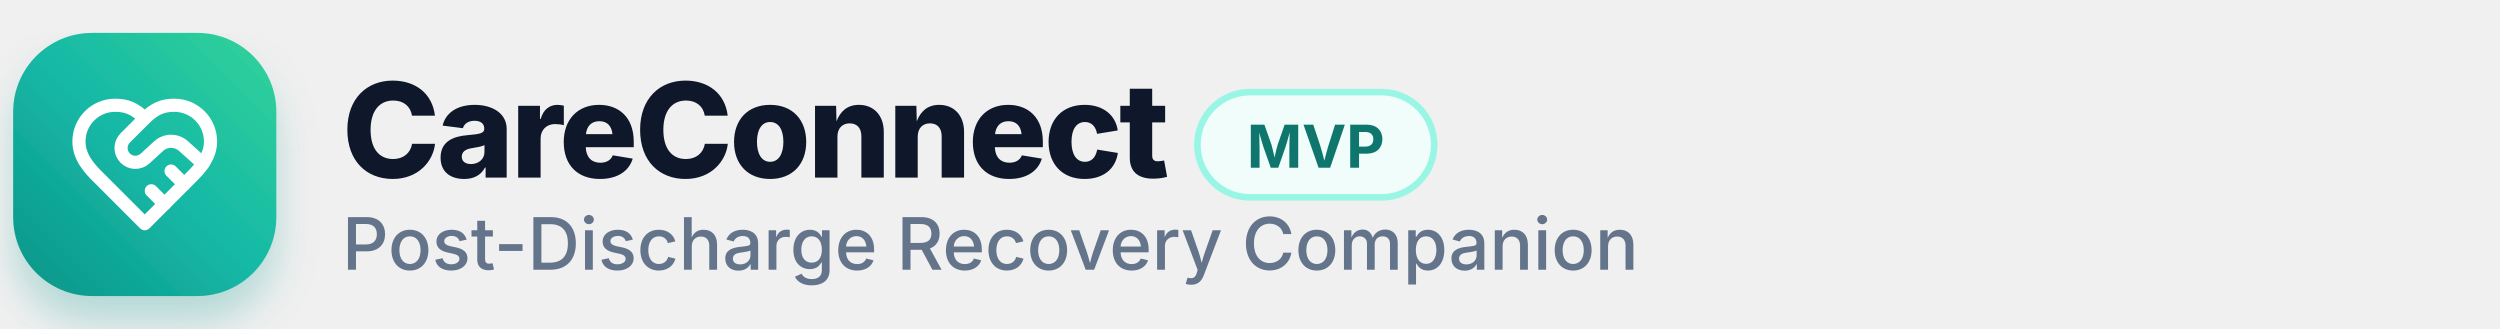
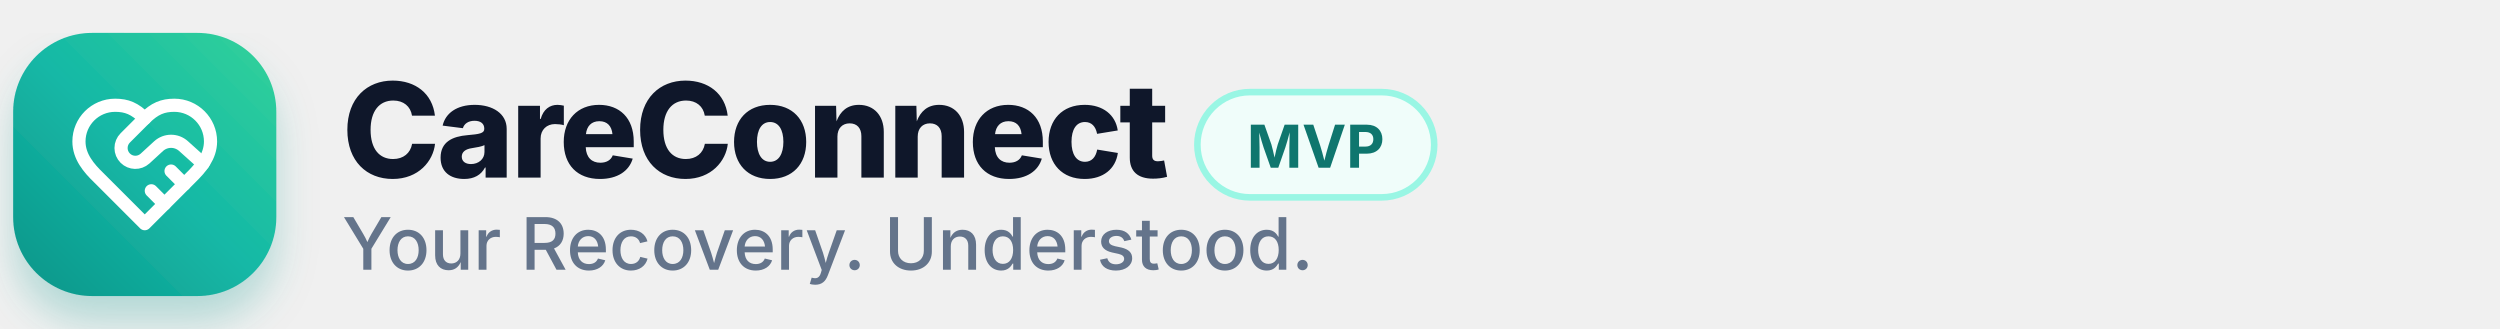
<svg xmlns="http://www.w3.org/2000/svg" viewBox="0 0 380 50" width="380" height="50" fill="none">
  <defs>
    <linearGradient id="careconnect-grad" x1="0%" y1="100%" x2="100%" y2="0%">
      <stop offset="0%" stop-color="#0d9488" />
      <stop offset="50%" stop-color="#14b8a6" />
      <stop offset="100%" stop-color="#34d399" />
    </linearGradient>
    <filter id="icon-shadow" x="-10%" y="-10%" width="130%" height="130%">
      <feDropShadow dx="0" dy="4" stdDeviation="3" flood-color="#0d9488" flood-opacity="0.25" />
    </filter>
  </defs>
  <rect x="2" y="5" width="40" height="40" rx="12" ry="12" fill="url(#careconnect-grad)" filter="url(#icon-shadow)" />
  <g transform="translate(10, 13) scale(1)">
    <path d="M19 14c1.49-1.46 3-3.21 3-5.5A5.5 5.5 0 0 0 16.5 3c-1.76 0-3 .5-4.5 2-1.5-1.5-2.74-2-4.5-2A5.5 5.5 0 0 0 2 8.5c0 2.3 1.5 4.05 3 5.5l7 7Z" stroke="#ffffff" stroke-width="2" stroke-linecap="round" stroke-linejoin="round" fill="none" />
    <path d="M12 5 9.04 7.96a2.17 2.17 0 0 0 0 3.08c.82.82 2.13.85 3 .07l2.07-1.9a2.82 2.82 0 0 1 3.79 0l2.96 2.66" stroke="#ffffff" stroke-width="2" stroke-linecap="round" stroke-linejoin="round" fill="none" />
    <path d="m18 15-2-2" stroke="#ffffff" stroke-width="2" stroke-linecap="round" stroke-linejoin="round" fill="none" />
    <path d="m15 18-2-2" stroke="#ffffff" stroke-width="2" stroke-linecap="round" stroke-linejoin="round" fill="none" />
  </g>
  <text x="52" y="27" font-family="Inter, system-ui, -apple-system, BlinkMacSystemFont, 'Segoe UI', Roboto, sans-serif" font-size="20" font-weight="800" fill="#0f172a" letter-spacing="-0.5">CareConnect</text>
  <rect x="182" y="14" width="36" height="16" rx="8" ry="8" fill="#f0fdfa" stroke="#99f6e4" stroke-width="1" />
  <text x="200" y="25.5" font-family="Inter, system-ui, sans-serif" font-size="9" font-weight="700" fill="#0f766e" text-anchor="middle">MVP</text>
-   <text x="52" y="41" font-family="Inter, system-ui, -apple-system, BlinkMacSystemFont, 'Segoe UI', Roboto, sans-serif" font-size="11" font-weight="500" fill="#64748b">Post-Discharge Recovery Companion</text>
+   <text x="52" y="41" font-family="Inter, system-ui, -apple-system, BlinkMacSystemFont, 'Segoe UI', Roboto, sans-serif" font-size="11" font-weight="500" fill="#64748b">Your Recovery. Understood.</text>
</svg>
